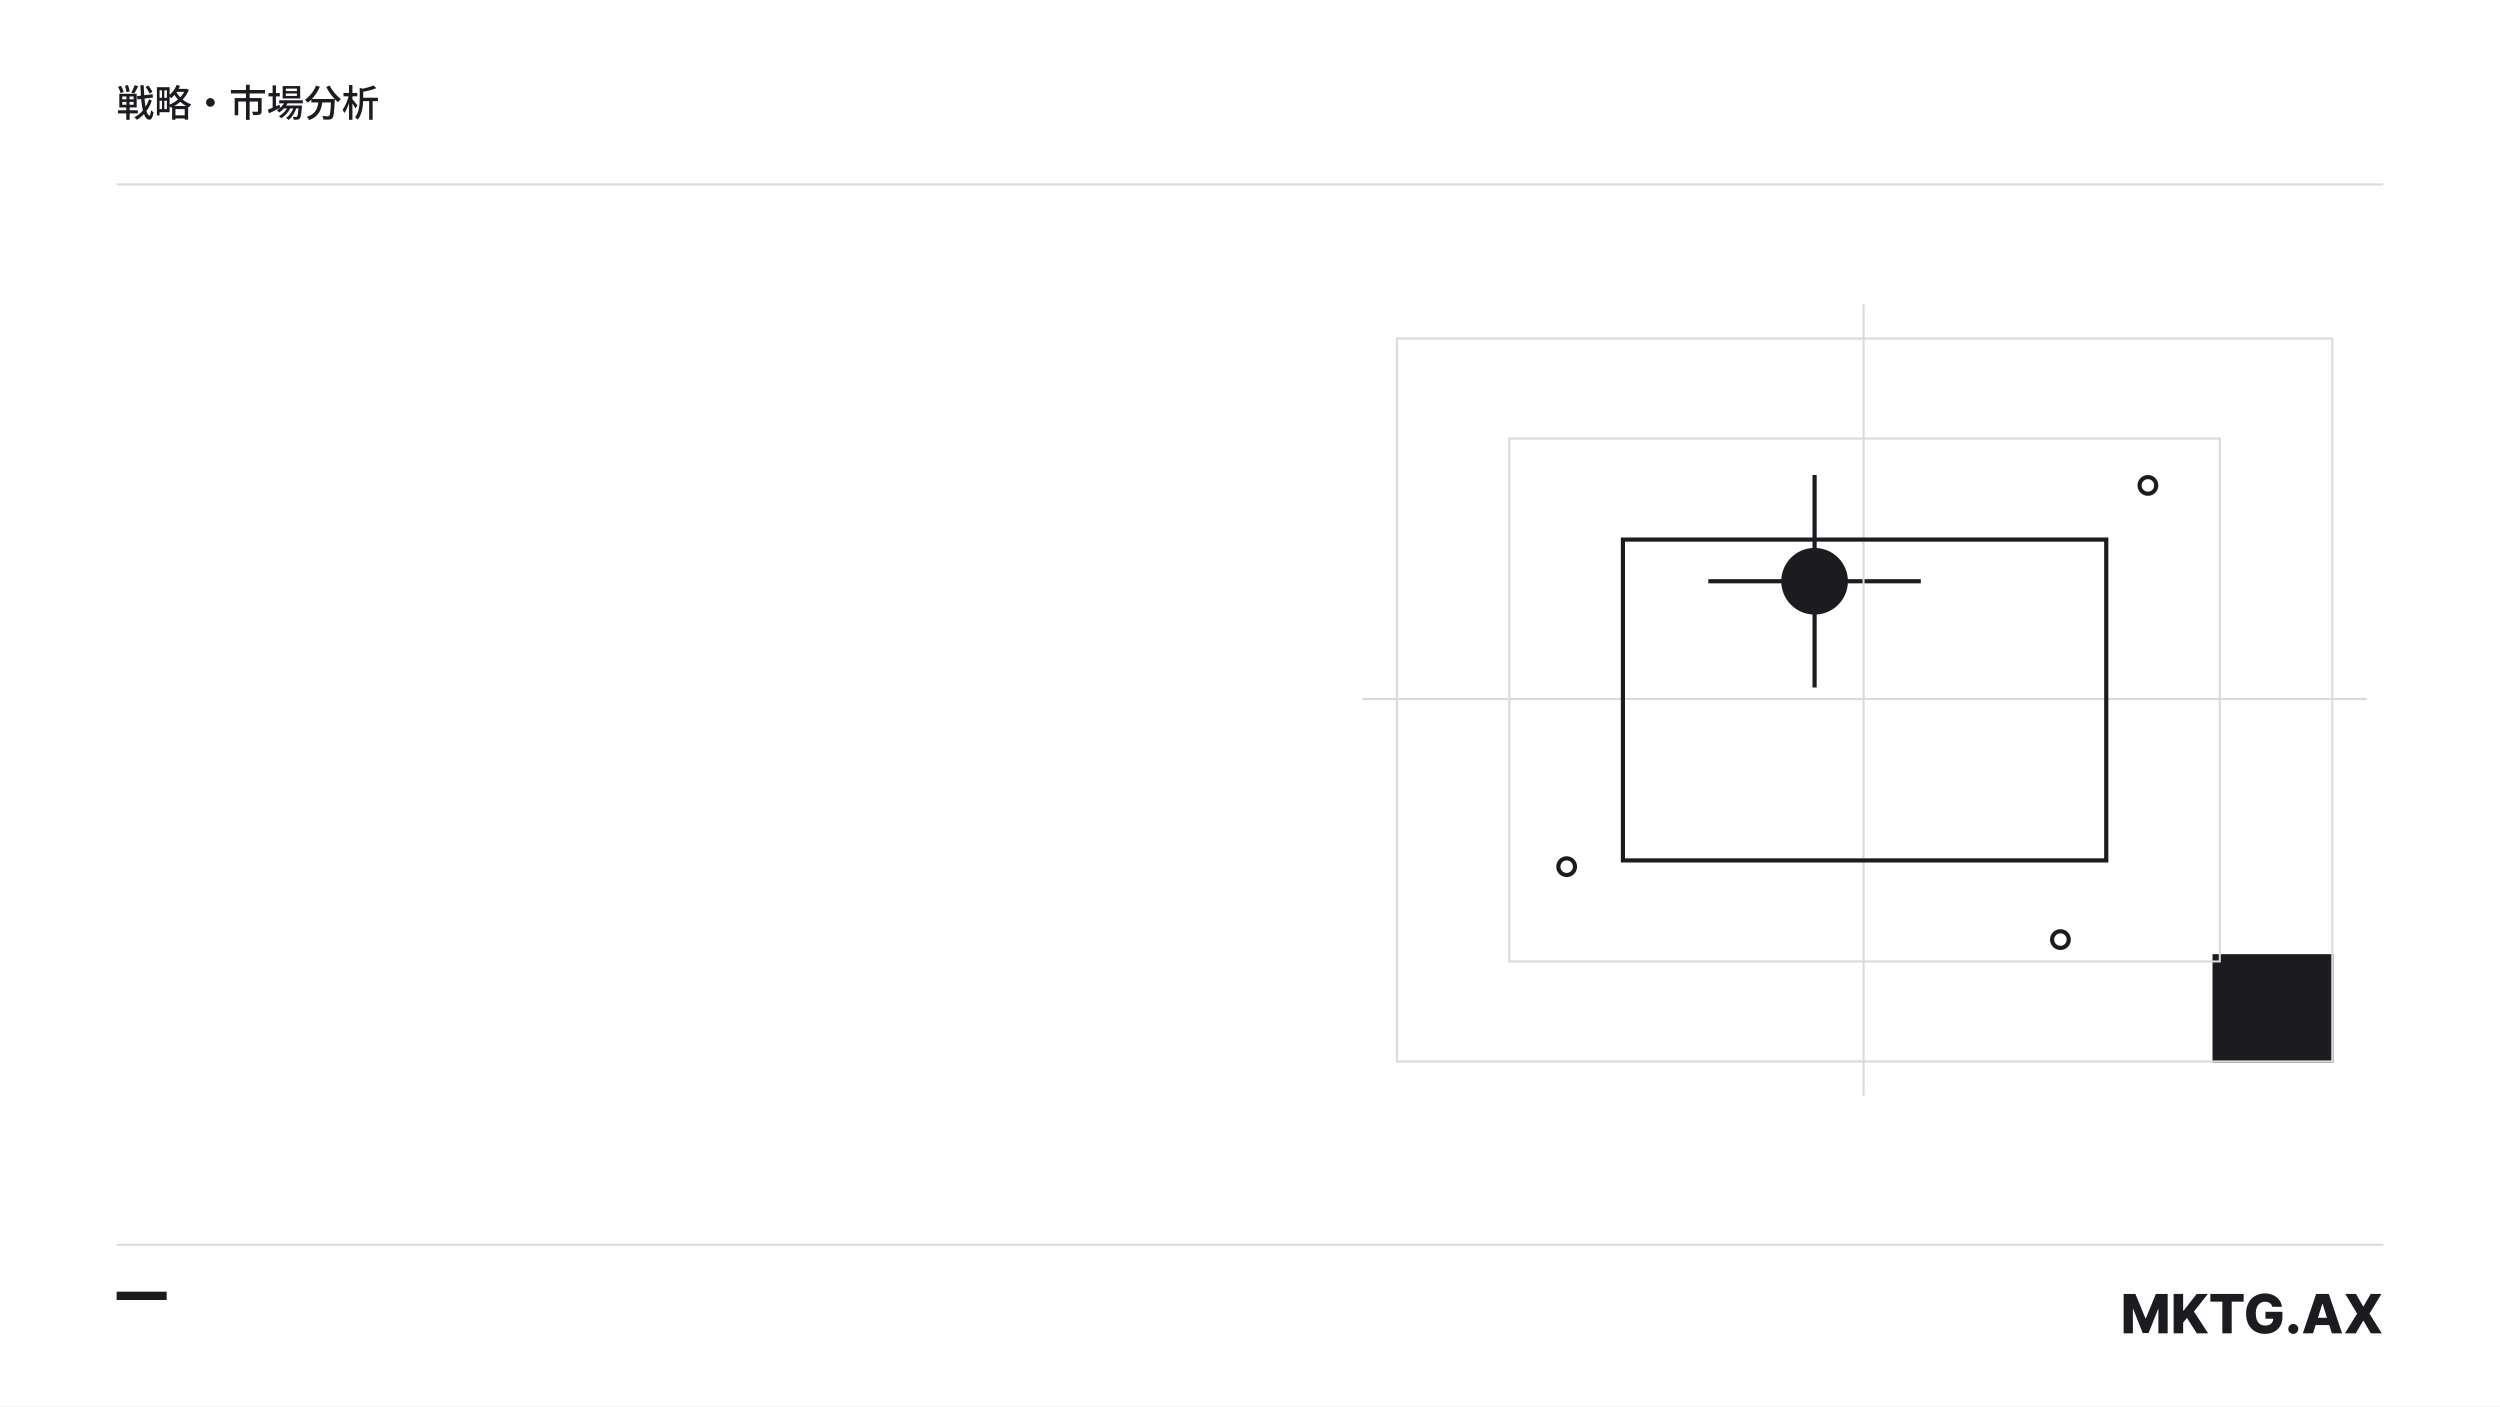
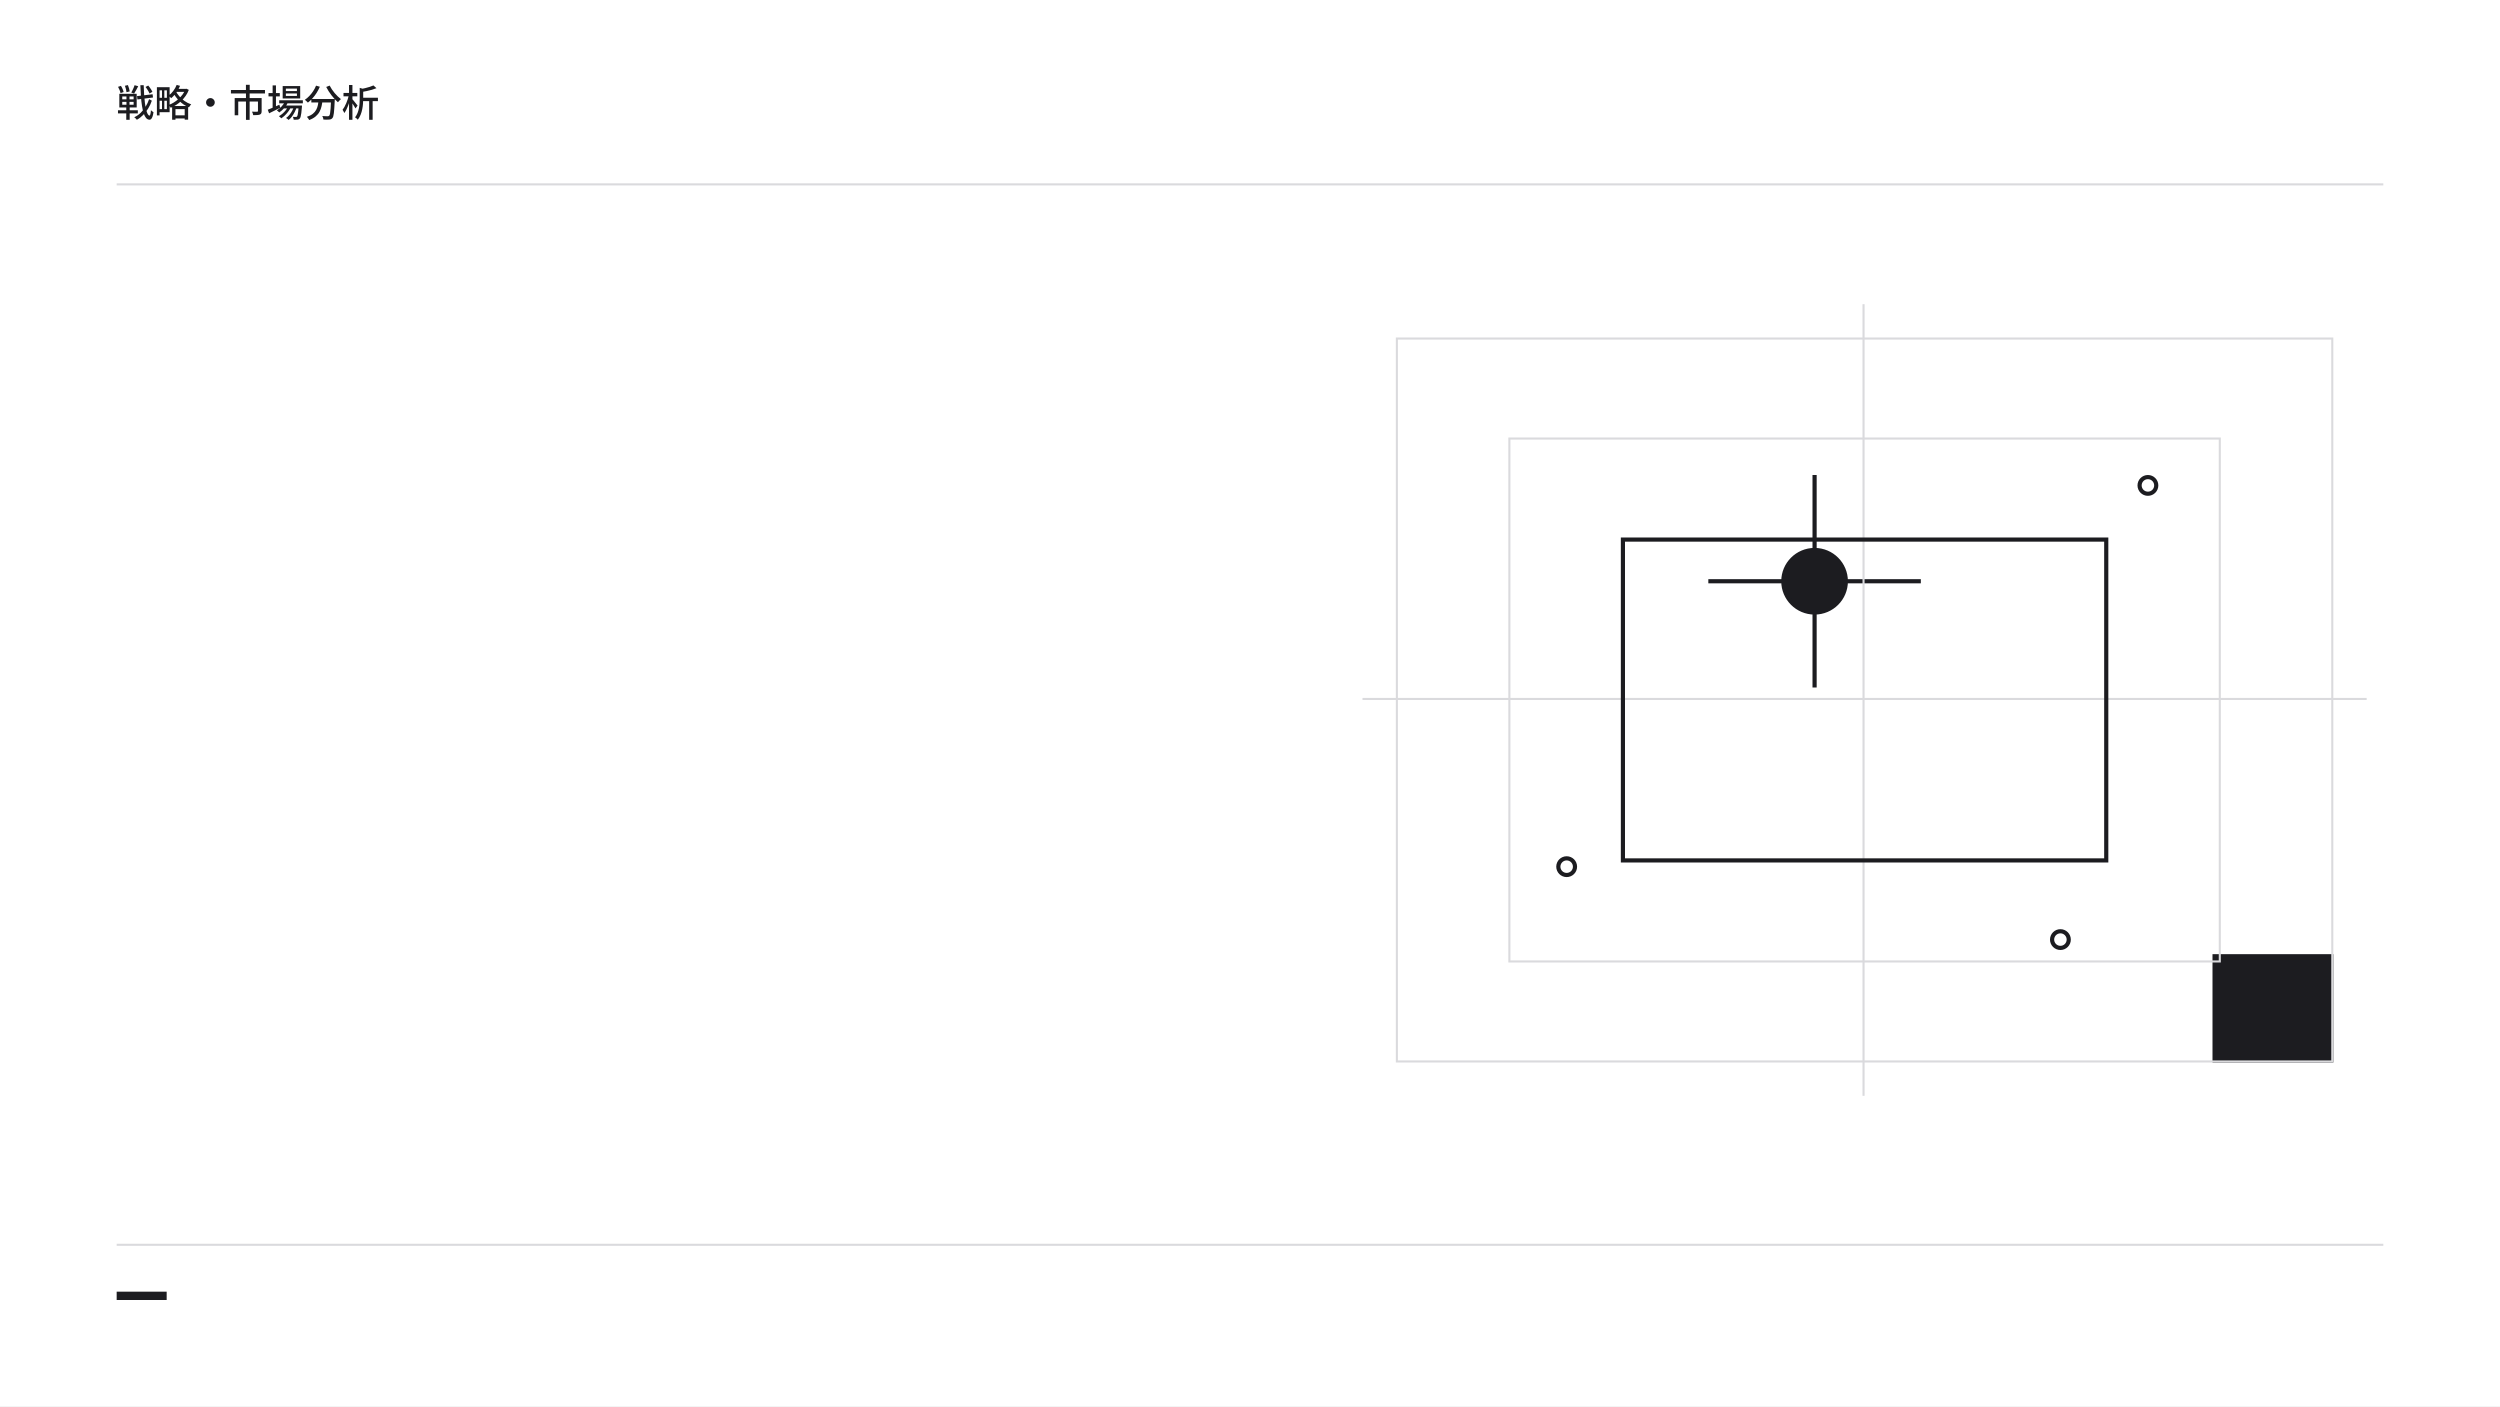
<svg xmlns="http://www.w3.org/2000/svg" width="1200" height="675" viewBox="0 0 1200 675" fill="none">
  <rect width="1200" height="675" fill="white" />
-   <path d="M1019.34 621.091H1025L1029.8 632.798H1030.02L1034.82 621.091H1040.48V640H1036.03V628.385H1035.88L1031.33 639.88H1028.49L1023.95 628.32H1023.79V640H1019.34V621.091ZM1043.34 640V621.091H1047.91V629.087H1048.16L1054.41 621.091H1059.79L1053.09 629.53L1059.91 640H1054.44L1049.73 632.567L1047.91 634.876V640H1043.34ZM1060.97 624.803V621.091H1076.95V624.803H1071.22V640H1066.72V624.803H1060.97ZM1090.73 627.268C1090.63 626.88 1090.47 626.538 1090.27 626.243C1090.07 625.941 1089.82 625.686 1089.52 625.477C1089.23 625.267 1088.89 625.11 1088.51 625.006C1088.13 624.895 1087.71 624.839 1087.25 624.839C1086.33 624.839 1085.54 625.061 1084.87 625.504C1084.21 625.947 1083.69 626.594 1083.33 627.443C1082.96 628.286 1082.78 629.311 1082.78 630.518C1082.78 631.73 1082.96 632.764 1083.31 633.62C1083.66 634.476 1084.17 635.128 1084.83 635.577C1085.5 636.027 1086.3 636.251 1087.25 636.251C1088.09 636.251 1088.8 636.116 1089.38 635.845C1089.96 635.568 1090.4 635.177 1090.71 634.673C1091.01 634.168 1091.16 633.574 1091.16 632.891L1092.01 632.992H1087.41V629.659H1095.56V632.161C1095.56 633.854 1095.2 635.304 1094.48 636.51C1093.77 637.716 1092.78 638.643 1091.53 639.289C1090.28 639.935 1088.84 640.259 1087.22 640.259C1085.41 640.259 1083.83 639.868 1082.46 639.086C1081.09 638.304 1080.03 637.19 1079.27 635.744C1078.5 634.291 1078.12 632.567 1078.12 630.573C1078.12 629.022 1078.35 627.646 1078.81 626.446C1079.27 625.24 1079.92 624.218 1080.74 623.381C1081.57 622.544 1082.53 621.91 1083.62 621.479C1084.72 621.048 1085.9 620.832 1087.16 620.832C1088.26 620.832 1089.27 620.989 1090.22 621.303C1091.16 621.617 1092 622.06 1092.73 622.633C1093.46 623.205 1094.05 623.885 1094.51 624.673C1094.96 625.461 1095.25 626.326 1095.36 627.268H1090.73ZM1100.79 640.268C1100.13 640.268 1099.56 640.034 1099.09 639.566C1098.62 639.098 1098.39 638.532 1098.39 637.867C1098.39 637.215 1098.62 636.658 1099.09 636.196C1099.56 635.728 1100.13 635.494 1100.79 635.494C1101.42 635.494 1101.98 635.728 1102.46 636.196C1102.94 636.658 1103.19 637.215 1103.19 637.867C1103.19 638.31 1103.07 638.714 1102.84 639.077C1102.62 639.44 1102.33 639.729 1101.97 639.945C1101.61 640.16 1101.22 640.268 1100.79 640.268ZM1110.27 640H1105.36L1111.74 621.091H1117.82L1124.2 640H1119.29L1114.85 625.855H1114.7L1110.27 640ZM1109.61 632.558H1119.88V636.03H1109.61V632.558ZM1130.86 621.091L1134.31 627.065H1134.46L1137.95 621.091H1143.07L1137.36 630.545L1143.25 640H1138.01L1134.46 633.962H1134.31L1130.77 640H1125.56L1131.42 630.545L1125.71 621.091H1130.86Z" fill="#1C1C20" />
  <rect x="56" y="620" width="24" height="4" fill="#1C1C20" />
  <rect x="56" y="597" width="1088" height="1" fill="#DADADD" />
  <g clip-path="url(#clip0_8_1462)">
    <rect x="1062" y="458" width="58" height="52" fill="#1C1C20" />
    <circle cx="989" cy="451" r="4" fill="white" stroke="#1C1C20" stroke-width="2" />
    <circle cx="1031" cy="233" r="4" fill="white" stroke="#1C1C20" stroke-width="2" />
    <circle cx="752" cy="416" r="4" fill="white" stroke="#1C1C20" stroke-width="2" />
    <circle cx="871" cy="279" r="15" fill="#1C1C20" stroke="#1C1C20" stroke-width="2" />
    <rect x="870" y="228" width="2" height="102" fill="#1C1C20" />
    <rect x="820" y="278" width="102" height="2" fill="#1C1C20" />
    <rect x="894" y="146" width="1" height="380" fill="#DADADD" />
    <rect x="654" y="335" width="482" height="1" fill="#DADADD" />
    <rect x="779" y="259" width="232" height="154" stroke="#1C1C20" stroke-width="2" />
    <rect x="724.5" y="210.5" width="341" height="251" stroke="#DADADD" />
    <rect x="670.5" y="162.5" width="449" height="347" stroke="#DADADD" />
  </g>
  <rect x="56" y="88" width="1088" height="1" fill="#DADADD" />
  <path d="M65.774 46.136L73.244 45.236L73.442 46.802L65.972 47.738L65.774 46.136ZM69.86 41.744L71.156 41.06C71.42 41.36 71.678 41.69 71.93 42.05C72.194 42.41 72.434 42.77 72.65 43.13C72.866 43.478 73.034 43.796 73.154 44.084L71.768 44.876C71.672 44.588 71.516 44.264 71.3 43.904C71.096 43.532 70.868 43.16 70.616 42.788C70.364 42.404 70.112 42.056 69.86 41.744ZM56.666 41.672L58.052 41.222C58.34 41.666 58.604 42.17 58.844 42.734C59.084 43.286 59.246 43.766 59.33 44.174L57.854 44.696C57.794 44.288 57.644 43.802 57.404 43.238C57.176 42.662 56.93 42.14 56.666 41.672ZM59.96 41.168L61.4 40.844C61.604 41.324 61.784 41.852 61.94 42.428C62.108 42.992 62.216 43.472 62.264 43.868L60.716 44.264C60.692 43.868 60.608 43.376 60.464 42.788C60.32 42.2 60.152 41.66 59.96 41.168ZM58.682 48.89V50.276H64.136V48.89H58.682ZM58.682 46.298V47.684H64.136V46.298H58.682ZM57.278 45.02H65.612V51.572H57.278V45.02ZM56.63 52.922H66.152V54.434H56.63V52.922ZM64.604 40.898L66.35 41.384C66.038 42.008 65.702 42.638 65.342 43.274C64.994 43.91 64.67 44.45 64.37 44.894L63.02 44.426C63.212 44.102 63.404 43.736 63.596 43.328C63.8 42.908 63.992 42.488 64.172 42.068C64.352 41.648 64.496 41.258 64.604 40.898ZM60.698 45.488H62.156V50.906H62.246V57.512H60.608V50.906H60.698V45.488ZM71.57 47.594L72.884 48.332C72.464 49.592 71.894 50.816 71.174 52.004C70.454 53.18 69.632 54.242 68.708 55.19C67.784 56.138 66.776 56.906 65.684 57.494C65.54 57.29 65.354 57.074 65.126 56.846C64.898 56.618 64.67 56.426 64.442 56.27C65.558 55.766 66.578 55.07 67.502 54.182C68.438 53.282 69.248 52.268 69.932 51.14C70.628 50 71.174 48.818 71.57 47.594ZM67.376 40.88H68.978C69.014 42.452 69.08 43.958 69.176 45.398C69.272 46.838 69.398 48.164 69.554 49.376C69.722 50.588 69.914 51.65 70.13 52.562C70.358 53.462 70.604 54.17 70.868 54.686C71.144 55.19 71.438 55.454 71.75 55.478C71.93 55.478 72.074 55.256 72.182 54.812C72.302 54.368 72.392 53.726 72.452 52.886C72.548 52.994 72.674 53.114 72.83 53.246C72.986 53.378 73.142 53.498 73.298 53.606C73.466 53.714 73.592 53.792 73.676 53.84C73.544 54.8 73.376 55.544 73.172 56.072C72.968 56.612 72.74 56.984 72.488 57.188C72.248 57.392 72.002 57.488 71.75 57.476C71.126 57.452 70.58 57.17 70.112 56.63C69.656 56.09 69.266 55.328 68.942 54.344C68.63 53.348 68.366 52.172 68.15 50.816C67.934 49.448 67.766 47.93 67.646 46.262C67.526 44.582 67.436 42.788 67.376 40.88ZM76.196 41.87H81.416V53.858H76.196V52.382H80.102V43.346H76.196V41.87ZM75.314 41.87H76.592V55.406H75.314V41.87ZM76.034 46.946H80.768V48.368H76.034V46.946ZM83.63 55.37H89.552V56.864H83.63V55.37ZM84.332 42.662H89.318V44.102H84.332V42.662ZM77.762 42.68H78.878V53.066H77.762V42.68ZM82.622 50.888H90.308V57.44H88.652V52.382H84.224V57.458H82.622V50.888ZM88.94 42.662H89.228L89.534 42.59L90.632 43.148C90.248 44.18 89.744 45.134 89.12 46.01C88.508 46.886 87.818 47.69 87.05 48.422C86.282 49.142 85.46 49.784 84.584 50.348C83.72 50.9 82.844 51.362 81.956 51.734C81.848 51.53 81.698 51.296 81.506 51.032C81.314 50.768 81.128 50.558 80.948 50.402C81.776 50.102 82.592 49.706 83.396 49.214C84.212 48.71 84.98 48.134 85.7 47.486C86.42 46.838 87.062 46.136 87.626 45.38C88.19 44.612 88.628 43.808 88.94 42.968V42.662ZM84.8 40.754L86.42 41.204C86.096 41.972 85.706 42.728 85.25 43.472C84.806 44.204 84.32 44.882 83.792 45.506C83.276 46.118 82.736 46.658 82.172 47.126C82.088 47.018 81.968 46.892 81.812 46.748C81.668 46.592 81.512 46.442 81.344 46.298C81.188 46.154 81.044 46.034 80.912 45.938C81.728 45.338 82.478 44.582 83.162 43.67C83.858 42.746 84.404 41.774 84.8 40.754ZM84.386 43.76C84.782 44.54 85.328 45.344 86.024 46.172C86.732 46.988 87.566 47.744 88.526 48.44C89.498 49.136 90.584 49.688 91.784 50.096C91.676 50.204 91.55 50.342 91.406 50.51C91.262 50.678 91.13 50.852 91.01 51.032C90.89 51.212 90.788 51.374 90.704 51.518C89.804 51.158 88.964 50.714 88.184 50.186C87.404 49.646 86.696 49.064 86.06 48.44C85.424 47.804 84.866 47.156 84.386 46.496C83.906 45.824 83.504 45.17 83.18 44.534L84.386 43.76ZM101 47.072C101.384 47.072 101.732 47.168 102.044 47.36C102.356 47.552 102.608 47.804 102.8 48.116C102.992 48.416 103.088 48.764 103.088 49.16C103.088 49.532 102.992 49.88 102.8 50.204C102.608 50.516 102.356 50.768 102.044 50.96C101.744 51.152 101.396 51.248 101 51.248C100.628 51.248 100.28 51.158 99.956 50.978C99.644 50.786 99.392 50.534 99.2 50.222C99.008 49.898 98.912 49.544 98.912 49.16C98.912 48.776 99.002 48.428 99.182 48.116C99.374 47.804 99.626 47.552 99.938 47.36C100.262 47.168 100.616 47.072 101 47.072ZM118.046 40.718H119.864V44.228H118.046V40.718ZM118.064 44.75H119.828V57.548H118.064V44.75ZM110.846 43.202H127.19V44.858H110.846V43.202ZM112.646 47.072H124.472V48.728H114.356V55.316H112.646V47.072ZM123.824 47.072H125.588V53.318C125.588 53.762 125.528 54.116 125.408 54.38C125.3 54.644 125.078 54.848 124.742 54.992C124.394 55.112 123.962 55.19 123.446 55.226C122.93 55.262 122.294 55.28 121.538 55.28C121.514 55.016 121.442 54.728 121.322 54.416C121.202 54.104 121.082 53.828 120.962 53.588C121.322 53.6 121.67 53.612 122.006 53.624C122.354 53.636 122.654 53.642 122.906 53.642C123.158 53.63 123.332 53.624 123.428 53.624C123.584 53.624 123.686 53.6 123.734 53.552C123.794 53.504 123.824 53.42 123.824 53.3V47.072ZM134.012 48.134H145.37V49.592H134.012V48.134ZM136.01 50.672H143.66V52.04H136.01V50.672ZM136.802 48.674L138.278 49.052C137.822 50.072 137.21 51.008 136.442 51.86C135.686 52.712 134.882 53.42 134.03 53.984C133.958 53.888 133.85 53.774 133.706 53.642C133.562 53.51 133.418 53.378 133.274 53.246C133.13 53.114 132.998 53.012 132.878 52.94C133.718 52.46 134.486 51.848 135.182 51.104C135.878 50.36 136.418 49.55 136.802 48.674ZM143.372 50.672H144.956C144.956 50.672 144.95 50.756 144.938 50.924C144.938 51.08 144.932 51.212 144.92 51.32C144.836 52.52 144.74 53.504 144.632 54.272C144.536 55.028 144.428 55.61 144.308 56.018C144.188 56.438 144.044 56.738 143.876 56.918C143.708 57.098 143.534 57.224 143.354 57.296C143.186 57.368 142.988 57.416 142.76 57.44C142.556 57.452 142.292 57.458 141.968 57.458C141.656 57.47 141.32 57.47 140.96 57.458C140.948 57.242 140.906 57.002 140.834 56.738C140.774 56.474 140.684 56.258 140.564 56.09C140.876 56.114 141.158 56.126 141.41 56.126C141.674 56.138 141.872 56.144 142.004 56.144C142.124 56.144 142.226 56.132 142.31 56.108C142.394 56.084 142.466 56.03 142.526 55.946C142.646 55.826 142.754 55.592 142.85 55.244C142.946 54.884 143.036 54.356 143.12 53.66C143.216 52.964 143.3 52.052 143.372 50.924V50.672ZM137.216 44.858V46.046H142.526V44.858H137.216ZM137.216 42.518V43.706H142.526V42.518H137.216ZM135.686 41.312H144.092V47.27H135.686V41.312ZM128.882 44.66H134.3V46.28H128.882V44.66ZM130.862 40.988H132.464V52.112H130.862V40.988ZM128.522 52.67C128.978 52.49 129.512 52.274 130.124 52.022C130.736 51.758 131.384 51.476 132.068 51.176C132.752 50.864 133.436 50.558 134.12 50.258L134.498 51.734C133.586 52.19 132.662 52.652 131.726 53.12C130.79 53.588 129.938 54.008 129.17 54.38L128.522 52.67ZM141.176 50.96L142.346 51.59C142.118 52.334 141.806 53.09 141.41 53.858C141.026 54.614 140.588 55.322 140.096 55.982C139.604 56.63 139.082 57.164 138.53 57.584C138.386 57.428 138.2 57.26 137.972 57.08C137.744 56.9 137.522 56.75 137.306 56.63C137.87 56.258 138.404 55.766 138.908 55.154C139.424 54.542 139.874 53.87 140.258 53.138C140.654 52.406 140.96 51.68 141.176 50.96ZM138.404 50.978L139.538 51.644C139.226 52.292 138.824 52.94 138.332 53.588C137.852 54.236 137.318 54.842 136.73 55.406C136.154 55.958 135.578 56.42 135.002 56.792C134.87 56.624 134.696 56.444 134.48 56.252C134.276 56.06 134.072 55.898 133.868 55.766C134.468 55.454 135.056 55.04 135.632 54.524C136.22 54.008 136.754 53.444 137.234 52.832C137.714 52.208 138.104 51.59 138.404 50.978ZM149.438 47.522H159.482V49.178H149.438V47.522ZM158.924 47.522H160.706C160.706 47.522 160.7 47.576 160.688 47.684C160.688 47.78 160.688 47.888 160.688 48.008C160.688 48.128 160.682 48.224 160.67 48.296C160.61 49.676 160.544 50.858 160.472 51.842C160.412 52.826 160.34 53.642 160.256 54.29C160.184 54.938 160.088 55.454 159.968 55.838C159.86 56.21 159.728 56.48 159.572 56.648C159.368 56.912 159.146 57.092 158.906 57.188C158.678 57.296 158.396 57.362 158.06 57.386C157.76 57.422 157.352 57.44 156.836 57.44C156.332 57.44 155.804 57.428 155.252 57.404C155.24 57.14 155.18 56.846 155.072 56.522C154.976 56.21 154.85 55.928 154.694 55.676C155.246 55.724 155.756 55.76 156.224 55.784C156.704 55.796 157.052 55.802 157.268 55.802C157.448 55.802 157.592 55.784 157.7 55.748C157.82 55.712 157.928 55.646 158.024 55.55C158.18 55.394 158.312 55.046 158.42 54.506C158.528 53.954 158.618 53.138 158.69 52.058C158.774 50.978 158.852 49.574 158.924 47.846V47.522ZM151.706 41.114L153.524 41.636C153.08 42.668 152.558 43.658 151.958 44.606C151.358 45.542 150.704 46.406 149.996 47.198C149.288 47.99 148.55 48.674 147.782 49.25C147.686 49.13 147.548 48.986 147.368 48.818C147.188 48.638 147.002 48.464 146.81 48.296C146.618 48.128 146.456 47.996 146.324 47.9C147.08 47.396 147.794 46.79 148.466 46.082C149.15 45.374 149.768 44.6 150.32 43.76C150.884 42.908 151.346 42.026 151.706 41.114ZM158.24 41.078C158.528 41.666 158.876 42.266 159.284 42.878C159.704 43.49 160.154 44.09 160.634 44.678C161.126 45.254 161.63 45.794 162.146 46.298C162.662 46.79 163.166 47.216 163.658 47.576C163.514 47.696 163.346 47.846 163.154 48.026C162.974 48.206 162.8 48.392 162.632 48.584C162.464 48.764 162.326 48.932 162.218 49.088C161.726 48.656 161.216 48.164 160.688 47.612C160.172 47.048 159.662 46.442 159.158 45.794C158.666 45.146 158.198 44.48 157.754 43.796C157.322 43.1 156.932 42.416 156.584 41.744L158.24 41.078ZM152.966 48.008H154.82C154.724 49.004 154.574 49.976 154.37 50.924C154.166 51.86 153.842 52.748 153.398 53.588C152.954 54.428 152.33 55.19 151.526 55.874C150.734 56.558 149.69 57.14 148.394 57.62C148.322 57.464 148.226 57.29 148.106 57.098C147.986 56.906 147.854 56.72 147.71 56.54C147.566 56.36 147.422 56.21 147.278 56.09C148.478 55.694 149.432 55.208 150.14 54.632C150.86 54.056 151.406 53.414 151.778 52.706C152.162 51.986 152.432 51.23 152.588 50.438C152.756 49.646 152.882 48.836 152.966 48.008ZM173.54 46.928H181.406V48.548H173.54V46.928ZM172.658 42.176L174.728 42.788C174.716 42.92 174.584 43.01 174.332 43.058V47.342C174.332 48.062 174.302 48.854 174.242 49.718C174.182 50.582 174.062 51.47 173.882 52.382C173.714 53.282 173.456 54.17 173.108 55.046C172.76 55.922 172.304 56.732 171.74 57.476C171.656 57.344 171.536 57.206 171.38 57.062C171.224 56.918 171.062 56.78 170.894 56.648C170.726 56.516 170.57 56.414 170.426 56.342C170.93 55.682 171.332 54.968 171.632 54.2C171.932 53.432 172.154 52.652 172.298 51.86C172.454 51.056 172.55 50.27 172.586 49.502C172.634 48.734 172.658 48.008 172.658 47.324V42.176ZM179.246 41.006L180.704 42.32C180.044 42.596 179.312 42.854 178.508 43.094C177.704 43.322 176.876 43.526 176.024 43.706C175.184 43.886 174.368 44.042 173.576 44.174C173.54 43.982 173.462 43.748 173.342 43.472C173.234 43.196 173.126 42.968 173.018 42.788C173.762 42.644 174.518 42.482 175.286 42.302C176.066 42.11 176.798 41.906 177.482 41.69C178.166 41.462 178.754 41.234 179.246 41.006ZM177.194 47.45H178.868V57.512H177.194V47.45ZM164.882 44.606H171.506V46.226H164.882V44.606ZM167.528 40.808H169.166V57.494H167.528V40.808ZM167.456 45.65L168.5 46.01C168.356 46.742 168.17 47.492 167.942 48.26C167.714 49.028 167.456 49.784 167.168 50.528C166.892 51.272 166.592 51.968 166.268 52.616C165.956 53.252 165.626 53.798 165.278 54.254C165.182 54.026 165.05 53.762 164.882 53.462C164.714 53.162 164.564 52.904 164.432 52.688C164.744 52.292 165.05 51.824 165.35 51.284C165.662 50.732 165.95 50.138 166.214 49.502C166.49 48.866 166.73 48.224 166.934 47.576C167.15 46.916 167.324 46.274 167.456 45.65ZM169.022 47.468C169.142 47.588 169.322 47.798 169.562 48.098C169.814 48.398 170.078 48.722 170.354 49.07C170.642 49.418 170.9 49.742 171.128 50.042C171.368 50.342 171.536 50.558 171.632 50.69L170.624 52.04C170.504 51.788 170.336 51.494 170.12 51.158C169.916 50.81 169.694 50.45 169.454 50.078C169.214 49.706 168.986 49.358 168.77 49.034C168.554 48.71 168.368 48.446 168.212 48.242L169.022 47.468Z" fill="#1C1C20" />
  <defs>
    <clipPath id="clip0_8_1462">
      <rect width="500" height="400" fill="white" transform="translate(644 136)" />
    </clipPath>
  </defs>
</svg>
